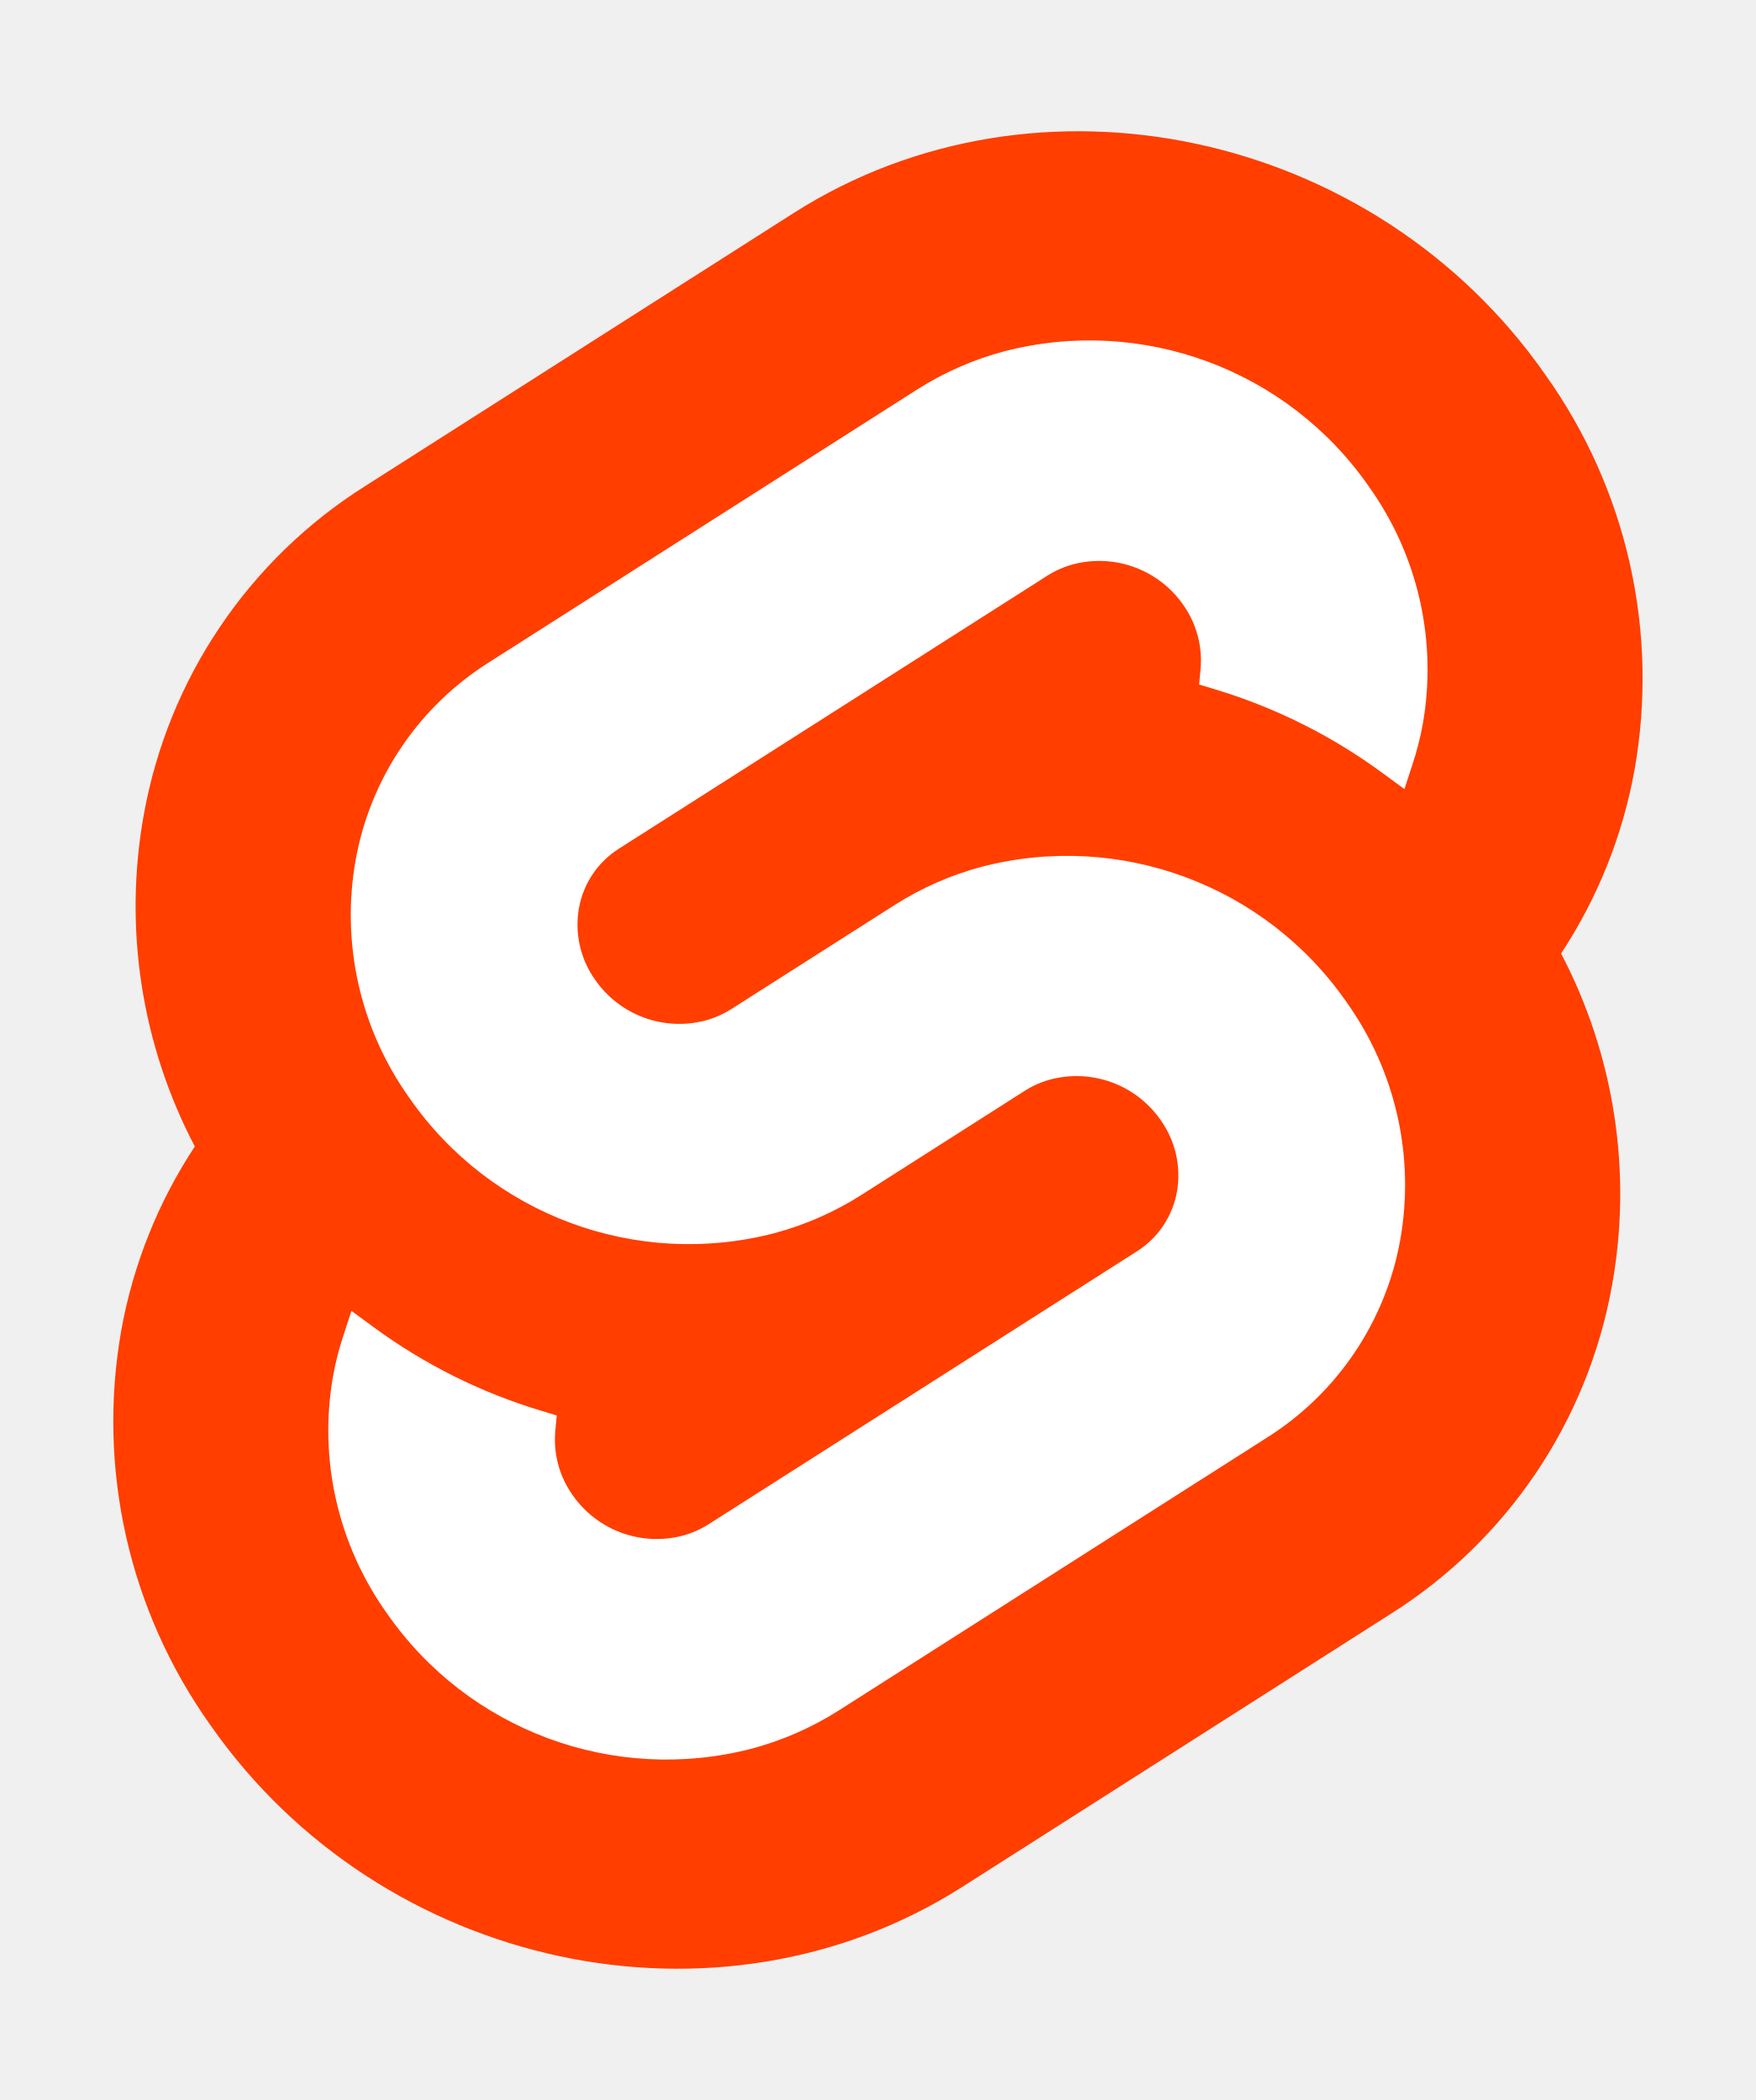
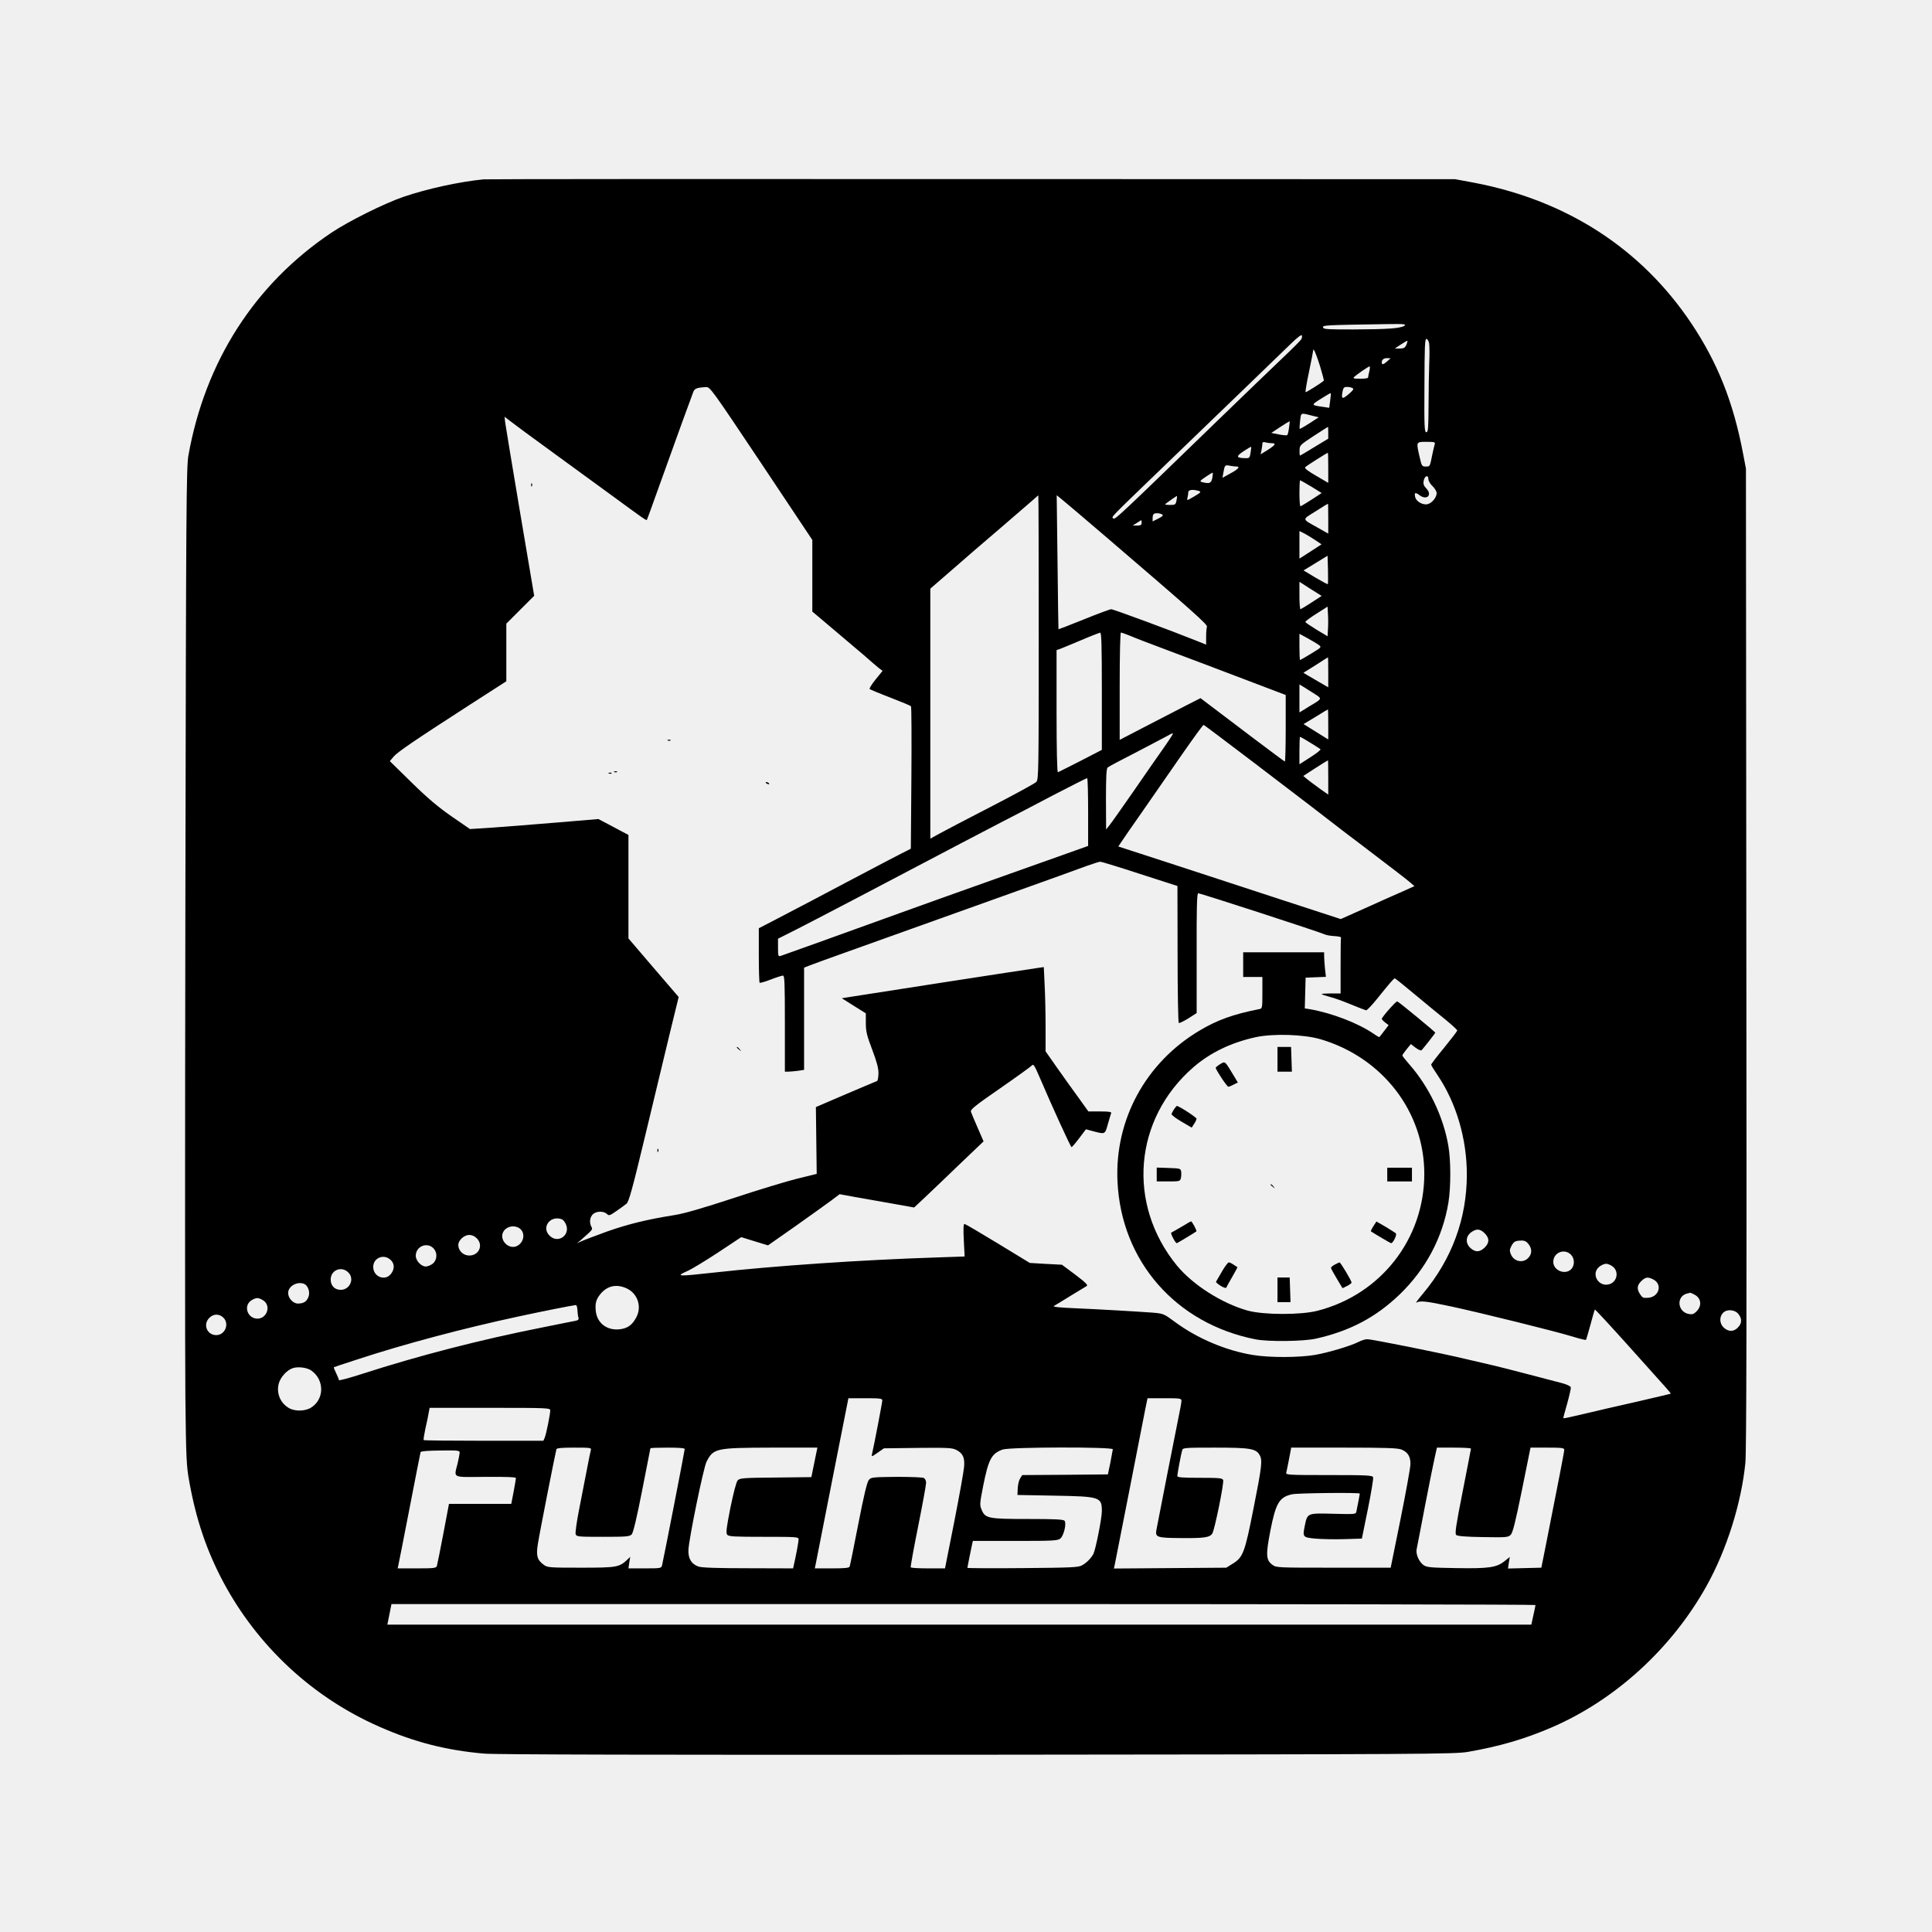
- <svg xmlns="http://www.w3.org/2000/svg" width="107" height="128" viewBox="0 0 107 128">
-   <path d="M94.157 22.819c-10.4-14.885-30.94-19.297-45.792-9.835L22.282 29.608A29.92 29.92 0 0 0 8.764 49.65a31.5 31.5 0 0 0 3.108 20.231 30 30 0 0 0-4.477 11.183 31.9 31.9 0 0 0 5.448 24.116c10.402 14.887 30.942 19.297 45.791 9.835l26.083-16.624A29.92 29.92 0 0 0 98.235 78.35a31.53 31.53 0 0 0-3.105-20.232 30 30 0 0 0 4.474-11.182 31.88 31.88 0 0 0-5.447-24.116" style="fill:#ff3e00" />
-   <path d="M45.817 106.582a20.72 20.72 0 0 1-22.237-8.243 19.17 19.17 0 0 1-3.277-14.503 18 18 0 0 1 .624-2.435l.49-1.498 1.337.981a33.6 33.6 0 0 0 10.203 5.098l.97.294-.09.968a5.85 5.85 0 0 0 1.052 3.878 6.24 6.24 0 0 0 6.695 2.485 5.8 5.8 0 0 0 1.603-.704L69.27 76.28a5.43 5.43 0 0 0 2.45-3.631 5.8 5.8 0 0 0-.987-4.371 6.24 6.24 0 0 0-6.698-2.487 5.7 5.7 0 0 0-1.6.704l-9.953 6.345a19 19 0 0 1-5.296 2.326 20.72 20.72 0 0 1-22.237-8.243 19.17 19.17 0 0 1-3.277-14.502 17.99 17.99 0 0 1 8.13-12.052l26.081-16.623a19 19 0 0 1 5.3-2.329 20.72 20.72 0 0 1 22.237 8.243 19.17 19.17 0 0 1 3.277 14.503 18 18 0 0 1-.624 2.435l-.49 1.498-1.337-.98a33.6 33.6 0 0 0-10.203-5.1l-.97-.294.09-.968a5.86 5.86 0 0 0-1.052-3.878 6.24 6.24 0 0 0-6.696-2.485 5.8 5.8 0 0 0-1.602.704L37.73 51.72a5.42 5.42 0 0 0-2.449 3.63 5.79 5.79 0 0 0 .986 4.372 6.24 6.24 0 0 0 6.698 2.486 5.8 5.8 0 0 0 1.602-.704l9.952-6.342a19 19 0 0 1 5.295-2.328 20.72 20.72 0 0 1 22.237 8.242 19.17 19.17 0 0 1 3.277 14.503 18 18 0 0 1-8.13 12.053l-26.081 16.622a19 19 0 0 1-5.3 2.328" style="fill:#fff" />
+ <svg xmlns="http://www.w3.org/2000/svg" version="1.0" width="1408pt" height="1408pt" viewBox="0 0 1408 1408" preserveAspectRatio="xMidYMid meet">
+   <g transform="translate(0,1408) scale(0.1,-0.1)" fill="#000000" stroke="none">
+     <path d="M3525 12773 c-174 -17 -411 -68 -586 -128 -137 -47 -399 -177 -524 -261 -558 -374 -920 -938 -1042 -1624 -15 -87 -17 -346 -22 -3235 -3 -1727 -3 -3360 0 -3630 5 -443 8 -502 28 -610 50 -280 127 -506 248 -734 251 -469 652 -842 1138 -1055 253 -112 487 -172 764 -196 78 -7 1265 -10 3591 -8 3296 3 3480 4 3580 21 228 40 408 92 606 177 465 200 877 576 1131 1032 147 264 254 604 283 898 8 83 10 1110 7 3680 l-3 3565 -21 110 c-71 375 -186 663 -378 950 -364 543 -906 894 -1580 1023 l-140 26 -3520 1 c-1936 1 -3538 0 -3560 -2z m6710 -1067 c-28 -19 -119 -26 -370 -27 -191 0 -220 1 -223 15 -4 16 10 17 463 24 128 2 147 0 130 -12z m-752 -99 c-4 -8 -66 -70 -138 -138 -71 -68 -265 -254 -430 -414 -774 -750 -789 -764 -802 -753 -14 12 -32 -7 362 373 137 132 387 373 555 535 168 162 339 327 380 367 48 47 76 67 78 58 2 -8 0 -21 -5 -28z m932 -29 c3 -18 4 -82 1 -143 -2 -60 -5 -199 -5 -307 -1 -171 -3 -198 -16 -198 -14 0 -16 40 -14 340 1 280 3 340 14 340 8 0 17 -15 20 -32z m-166 -12 c-10 -21 -19 -26 -48 -26 l-36 0 45 30 c24 16 46 28 47 26 2 -2 -2 -15 -8 -30z m-629 -154 c17 -57 30 -105 28 -106 -25 -22 -130 -87 -133 -84 -3 3 8 70 25 149 16 79 30 148 30 154 0 27 21 -21 50 -113z m485 31 c-18 -16 -31 -21 -33 -14 -8 23 8 41 35 41 l28 -1 -30 -26z m-126 -70 c-5 -21 -9 -41 -9 -45 0 -5 -26 -8 -57 -8 -49 0 -55 2 -43 14 19 18 103 75 111 76 4 0 3 -17 -2 -37z m-4431 -670 l372 -558 0 -261 0 -261 147 -124 c81 -68 184 -156 229 -194 44 -39 93 -81 108 -93 l28 -21 -51 -63 c-28 -34 -47 -66 -43 -70 4 -3 72 -32 151 -62 80 -31 147 -59 150 -63 4 -5 5 -240 3 -523 l-4 -515 -21 -11 c-28 -13 -225 -116 -452 -236 -194 -103 -295 -156 -502 -264 l-133 -69 0 -196 c0 -107 3 -198 6 -201 3 -3 39 7 80 23 41 16 82 29 90 29 12 0 14 -52 14 -350 l0 -350 24 0 c13 0 44 3 70 6 l46 7 0 372 0 373 43 17 c23 9 141 52 262 95 121 43 335 120 475 170 410 147 482 173 735 263 287 103 431 154 544 196 47 17 92 31 100 31 9 0 139 -40 289 -89 l273 -88 1 -497 c0 -273 4 -499 9 -501 4 -3 35 12 69 33 l61 39 0 437 c-1 326 2 436 11 436 18 0 879 -280 923 -300 11 -5 43 -11 70 -12 28 -2 49 -6 48 -10 -2 -5 -3 -98 -3 -208 l0 -200 -72 0 c-39 0 -69 -2 -66 -5 3 -3 29 -12 59 -20 30 -7 99 -32 154 -55 55 -23 105 -42 111 -43 6 -1 42 37 80 84 94 117 122 149 129 149 3 0 72 -55 153 -123 81 -67 182 -151 225 -185 42 -35 77 -67 77 -72 0 -5 -43 -61 -95 -125 -52 -63 -95 -119 -95 -124 0 -5 21 -39 47 -77 136 -202 213 -463 213 -724 0 -320 -109 -616 -319 -867 -35 -41 -57 -72 -50 -67 28 17 70 12 254 -27 226 -49 740 -176 880 -218 54 -17 101 -28 103 -26 2 2 17 52 33 111 15 58 30 108 32 110 2 3 112 -116 243 -262 131 -147 256 -286 276 -308 20 -23 36 -42 34 -43 -1 -1 -112 -27 -246 -58 -135 -30 -310 -71 -390 -90 -79 -19 -145 -33 -147 -31 -1 1 11 49 28 106 16 58 28 111 27 119 -2 9 -29 22 -68 32 -36 9 -146 38 -245 64 -99 26 -205 53 -235 60 -30 7 -125 29 -210 49 -186 45 -691 146 -726 146 -14 0 -41 -8 -62 -19 -59 -30 -220 -78 -317 -95 -114 -20 -332 -21 -453 -1 -197 32 -405 120 -568 240 -84 62 -85 62 -167 69 -125 9 -383 24 -567 32 -103 4 -159 10 -150 16 8 4 62 37 120 73 58 35 112 68 120 73 11 6 -9 26 -83 82 l-98 73 -117 6 -117 7 -233 142 c-128 78 -237 142 -243 142 -8 0 -9 -36 -5 -119 l6 -118 -203 -7 c-554 -18 -1181 -61 -1631 -111 -262 -29 -277 -28 -182 14 27 12 126 72 219 133 l169 112 97 -30 98 -30 200 140 c110 78 227 162 261 187 l61 46 98 -18 c54 -9 176 -31 272 -48 l173 -31 77 72 c42 39 155 148 252 241 l177 169 -43 99 c-24 54 -46 107 -49 117 -5 16 31 45 212 170 121 84 225 159 232 167 11 14 19 1 57 -87 89 -209 226 -508 232 -508 4 0 29 29 56 65 27 36 49 65 49 65 1 0 26 -7 56 -15 84 -22 83 -23 104 53 11 37 21 73 24 80 3 9 -17 12 -81 12 l-85 0 -74 103 c-41 56 -111 154 -156 218 l-82 117 0 178 c0 99 -3 237 -7 308 l-6 128 -36 -5 c-74 -10 -1289 -198 -1361 -210 l-75 -12 87 -55 88 -55 0 -71 c0 -61 7 -90 47 -195 35 -94 46 -136 45 -174 -1 -27 -5 -51 -10 -53 -4 -1 -106 -45 -227 -96 l-219 -94 3 -244 3 -243 -139 -34 c-76 -19 -286 -82 -466 -142 -226 -74 -360 -113 -430 -124 -201 -32 -336 -65 -493 -120 -87 -32 -172 -64 -189 -72 l-30 -14 25 21 c91 80 91 79 80 99 -16 31 -12 69 10 91 24 24 77 26 102 4 16 -16 21 -14 70 20 29 20 62 44 74 54 17 14 43 108 134 487 62 259 143 594 179 745 l67 274 -183 213 -183 214 0 377 0 377 -109 58 -110 58 -298 -25 c-164 -14 -375 -30 -468 -37 l-170 -11 -135 93 c-99 69 -177 135 -292 248 l-157 154 26 31 c28 34 145 114 551 376 l272 175 0 210 0 210 101 101 102 102 -103 609 c-56 334 -105 628 -108 652 l-5 44 39 -30 c21 -17 158 -118 304 -224 146 -106 345 -251 443 -323 221 -162 246 -180 251 -175 2 2 42 112 89 244 47 132 120 335 162 450 42 116 81 222 87 237 10 27 25 33 94 37 29 1 41 -16 402 -556z m4310 548 c10 -6 2 -17 -30 -44 -46 -39 -54 -36 -44 19 6 29 11 34 34 34 15 0 33 -4 40 -9z m-164 -91 l-7 -52 -46 7 c-87 12 -88 13 -14 59 37 24 69 42 71 41 2 -2 0 -26 -4 -55z m-121 -112 l38 -9 -68 -44 c-37 -24 -69 -42 -71 -40 -2 2 -1 28 3 59 8 62 0 59 98 34z m-179 -85 c-3 -27 -9 -51 -13 -54 -3 -3 -31 -1 -61 5 l-55 11 65 43 c36 23 66 42 68 42 2 0 0 -21 -4 -47z m286 -36 l0 -44 -101 -61 c-55 -34 -102 -62 -105 -62 -2 0 -4 17 -3 38 0 36 3 39 102 104 56 36 103 67 105 67 1 1 2 -19 2 -42z m-412 -77 c35 0 26 -14 -29 -49 l-52 -32 7 32 c3 17 6 38 6 46 0 11 7 14 23 9 12 -3 32 -6 45 -6z m1188 -7 c-3 -10 -10 -40 -16 -68 -20 -99 -18 -95 -49 -95 -28 0 -30 3 -45 69 -26 113 -27 111 50 111 58 0 65 -2 60 -17z m-1342 -62 c-6 -38 -9 -41 -38 -40 -67 1 -71 12 -14 50 29 19 54 34 56 33 1 -1 0 -20 -4 -43z m566 -110 l0 -110 -89 52 c-67 39 -86 55 -78 63 11 11 158 104 164 104 2 0 3 -49 3 -109z m-668 9 c30 0 10 -21 -52 -54 l-51 -28 7 39 c9 53 12 56 46 49 17 -3 39 -6 50 -6z m-177 -84 c-8 -38 -21 -43 -73 -30 -21 6 -19 9 25 39 26 18 49 31 51 30 2 -2 0 -19 -3 -39z m1575 -9 c0 -12 14 -35 30 -50 17 -16 30 -39 30 -51 0 -31 -34 -72 -65 -80 -34 -9 -83 18 -91 50 -9 35 0 39 33 14 52 -38 93 3 48 50 -20 21 -24 33 -19 58 7 36 34 44 34 9z m-854 -53 l76 -47 -73 -48 c-41 -26 -77 -48 -81 -49 -5 0 -8 43 -8 95 0 52 2 95 5 95 2 0 39 -21 81 -46z m-819 -32 c19 -6 15 -11 -34 -40 -53 -31 -55 -32 -49 -10 3 13 6 31 6 41 0 18 33 22 77 9z m-1167 -1066 c0 -972 -1 -1035 -17 -1054 -10 -11 -160 -93 -333 -182 -173 -89 -343 -178 -377 -197 l-63 -35 0 911 0 911 158 137 c87 76 247 215 357 308 109 94 215 185 234 202 20 18 37 33 38 33 2 0 3 -465 3 -1034z m500 723 c609 -522 732 -631 726 -646 -3 -8 -6 -41 -6 -73 l0 -58 -67 27 c-187 75 -608 231 -625 231 -9 0 -98 -33 -199 -74 -101 -41 -185 -73 -185 -72 -1 0 -4 221 -7 489 l-6 488 37 -30 c20 -16 170 -143 332 -282z m504 273 c-6 -30 -10 -32 -47 -32 -22 0 -38 2 -36 5 12 11 84 62 87 60 1 -1 -1 -16 -4 -33z m1106 -131 l0 -110 -72 41 c-123 69 -122 58 -21 121 48 31 89 56 91 56 1 1 2 -48 2 -108z m-1211 30 c11 -7 4 -14 -27 -30 l-42 -21 0 23 c0 13 3 27 7 30 9 10 45 8 62 -2z m-149 -61 c0 -16 -7 -20 -32 -20 l-33 0 30 19 c17 11 31 20 33 20 1 1 2 -8 2 -19z m1268 -128 l43 -29 -23 -15 c-13 -8 -49 -32 -80 -52 l-58 -37 0 101 0 100 38 -19 c20 -11 56 -33 80 -49z m89 -319 c-3 -2 -43 20 -91 48 l-86 52 87 53 88 54 3 -101 c1 -56 1 -103 -1 -106z m-119 -134 c-40 -26 -76 -48 -80 -49 -5 0 -8 45 -8 100 l0 100 81 -52 81 -51 -74 -48z m120 -193 l-3 -53 -80 48 c-44 27 -81 52 -82 56 -2 4 34 31 80 60 l82 52 3 -55 c2 -30 2 -78 0 -108z m-1648 -453 l0 -428 -155 -80 c-86 -44 -160 -81 -165 -83 -6 -2 -10 159 -10 443 l0 447 31 11 c17 7 86 35 152 63 67 29 128 52 135 53 9 1 12 -91 12 -426z m207 403 c32 -14 159 -63 283 -109 124 -46 366 -138 537 -203 l313 -119 0 -242 c0 -134 -3 -243 -6 -243 -3 0 -107 78 -232 172 -125 95 -262 199 -305 231 l-78 59 -112 -57 c-62 -32 -194 -100 -294 -152 l-183 -95 0 391 c0 236 4 391 9 391 5 0 36 -11 68 -24z m1374 -66 c21 -17 21 -17 -55 -63 -42 -26 -79 -47 -81 -47 -3 0 -5 43 -5 96 l0 95 59 -32 c33 -18 69 -40 82 -49z m69 -199 l0 -110 -57 33 c-32 18 -73 42 -91 53 l-33 20 53 33 c29 18 69 43 88 56 19 12 36 23 38 23 1 1 2 -48 2 -108z m-93 -162 c46 -29 45 -33 -17 -70 -14 -8 -42 -25 -62 -38 l-38 -23 0 102 0 102 38 -23 c20 -13 56 -35 79 -50z m93 -218 l0 -110 -90 56 -90 56 88 53 c48 30 88 54 90 54 1 0 2 -49 2 -109z m-538 -282 c373 -284 507 -387 615 -471 34 -26 101 -78 150 -114 264 -201 341 -260 370 -285 l31 -27 -91 -41 c-51 -22 -172 -76 -269 -120 l-177 -79 -423 138 c-233 76 -597 195 -810 265 l-388 126 18 27 c9 15 80 117 157 227 77 111 208 299 290 418 83 119 153 216 157 214 4 -1 170 -126 370 -278z m-659 114 c-38 -54 -138 -197 -221 -318 -84 -121 -163 -233 -177 -250 l-24 -30 -1 221 c0 166 3 224 13 231 6 6 102 57 212 113 110 57 213 112 230 121 16 10 31 16 33 14 3 -2 -27 -48 -65 -102z m1065 35 c37 -23 71 -44 75 -48 5 -4 -28 -30 -72 -58 l-81 -52 0 100 c0 55 2 100 5 100 3 0 36 -19 73 -42z m132 -253 l0 -126 -61 43 c-33 24 -74 54 -91 68 l-30 25 88 57 c49 31 90 57 92 57 1 1 2 -55 2 -124z m-1750 -252 l0 -248 -188 -67 c-103 -36 -353 -126 -557 -198 -203 -72 -480 -171 -615 -220 -435 -157 -865 -312 -882 -317 -16 -5 -18 2 -18 60 l0 66 143 72 c116 59 673 350 1192 624 55 29 177 92 270 141 94 48 276 143 405 211 129 67 238 122 243 122 4 1 7 -110 7 -246z m-3835 -2969 c10 -4 23 -21 30 -38 33 -79 -60 -142 -120 -81 -62 61 6 151 90 119z m-306 -68 c38 -30 32 -92 -13 -122 -66 -43 -150 46 -102 108 26 34 81 41 115 14z m7025 -28 c41 -37 43 -72 8 -108 -37 -37 -70 -38 -106 -5 -42 39 -33 95 19 123 30 17 51 14 79 -10z m-7339 -43 c49 -49 16 -125 -55 -125 -44 0 -80 35 -80 77 0 34 42 73 80 73 19 0 40 -9 55 -25z m7664 -41 c27 -34 27 -72 -1 -101 -38 -41 -105 -28 -127 26 -10 24 -10 34 3 59 18 34 28 40 73 41 23 1 37 -6 52 -25z m-7976 -36 c26 -31 22 -82 -9 -107 -15 -12 -38 -21 -51 -21 -33 0 -73 42 -73 78 0 71 87 105 133 50z m8284 -40 c29 -27 31 -80 3 -108 -44 -44 -130 -9 -130 54 0 66 78 100 127 54z m-8600 -40 c29 -27 30 -67 2 -102 -43 -55 -129 -21 -129 51 0 66 77 98 127 51z m8907 -49 c45 -35 32 -108 -22 -127 -81 -28 -142 75 -76 127 15 12 37 21 49 21 12 0 34 -9 49 -21z m-9217 -41 c49 -45 14 -128 -54 -128 -44 0 -73 30 -73 75 0 68 77 101 127 53z m9513 -53 c67 -35 41 -127 -38 -133 -38 -3 -43 0 -62 30 -23 38 -19 64 16 96 29 26 45 27 84 7z m-9835 -31 c29 -11 46 -58 34 -93 -13 -36 -35 -51 -78 -51 -35 0 -71 39 -71 77 0 49 64 86 115 67z m2351 -33 c80 -36 113 -132 72 -210 -30 -58 -65 -83 -126 -89 -91 -8 -160 46 -170 133 -6 57 2 86 35 126 50 59 116 73 189 40z m7783 -46 c49 -25 56 -81 15 -122 -20 -20 -31 -24 -57 -19 -83 16 -92 129 -12 149 11 2 21 5 23 6 2 0 16 -6 31 -14z m-10425 -46 c52 -41 19 -129 -48 -129 -69 0 -103 87 -50 129 15 12 37 21 49 21 12 0 34 -9 49 -21z m2284 -65 c1 -20 4 -45 7 -55 5 -13 0 -20 -17 -24 -13 -2 -125 -25 -250 -50 -448 -89 -895 -204 -1310 -338 -93 -30 -168 -50 -168 -45 0 5 -9 28 -20 50 -11 23 -19 42 -17 44 1 1 79 27 172 57 337 111 774 227 1170 312 161 35 397 82 421 84 6 1 11 -15 12 -35z m8461 -30 c28 -35 26 -69 -4 -99 -30 -31 -66 -32 -101 -2 -32 28 -36 78 -8 108 27 30 87 26 113 -7z m-11042 -26 c47 -44 14 -128 -51 -128 -67 0 -99 77 -51 125 30 31 71 32 102 3z m643 -387 c96 -69 94 -210 -4 -270 -44 -27 -120 -28 -163 -1 -61 37 -89 107 -72 175 12 48 60 101 105 115 39 12 104 3 134 -19z m4160 -217 c0 -14 -60 -328 -75 -391 -5 -21 -3 -21 41 10 l46 32 246 3 c220 2 251 1 282 -15 47 -24 62 -56 56 -123 -2 -30 -34 -209 -71 -397 l-68 -343 -123 0 c-67 0 -125 3 -127 8 -2 4 22 138 54 297 32 160 58 302 58 317 1 16 -6 31 -17 37 -9 5 -100 8 -201 8 -175 -2 -184 -3 -200 -24 -12 -14 -37 -119 -76 -320 -32 -164 -60 -304 -63 -310 -3 -10 -38 -13 -129 -13 l-125 0 6 28 c3 15 58 294 122 620 l117 592 124 0 c106 0 123 -2 123 -16z m2180 -4 c0 -11 -9 -62 -20 -113 -18 -89 -153 -773 -163 -830 -8 -50 8 -55 173 -56 176 -2 216 4 235 33 17 27 87 370 79 390 -5 14 -31 16 -170 16 -125 0 -164 3 -164 13 0 15 28 166 36 190 5 16 25 17 239 17 257 0 300 -7 326 -56 20 -38 15 -82 -46 -389 -63 -320 -76 -354 -150 -400 l-48 -30 -410 -3 -409 -3 6 28 c3 15 51 258 106 538 55 281 107 547 116 593 l17 82 123 0 c118 0 124 -1 124 -20z m-4600 -69 c0 -27 -29 -172 -40 -198 l-10 -23 -433 0 c-239 0 -436 2 -439 5 -3 3 3 40 12 83 10 42 21 94 24 115 l7 37 439 0 c425 0 440 -1 440 -19z m296 -288 c-3 -10 -16 -76 -30 -148 -14 -71 -39 -201 -56 -288 -17 -86 -28 -166 -25 -177 6 -19 16 -20 199 -20 175 0 194 2 210 18 11 13 37 122 76 321 33 166 60 304 60 306 0 3 56 5 125 5 87 0 125 -3 125 -11 0 -11 -152 -792 -165 -846 -5 -22 -9 -23 -125 -23 l-120 0 6 42 7 42 -23 -22 c-58 -54 -77 -57 -337 -57 -229 0 -243 1 -270 21 -49 36 -57 66 -43 153 12 78 128 666 135 689 3 9 38 12 130 12 116 0 126 -1 121 -17z m1629 -90 l-22 -108 -260 -3 c-237 -2 -262 -4 -277 -21 -10 -11 -30 -88 -53 -199 -29 -148 -34 -184 -23 -197 11 -13 51 -15 266 -15 244 0 254 -1 254 -19 0 -17 -19 -119 -35 -188 l-5 -23 -328 1 c-226 0 -337 4 -361 12 -52 18 -76 58 -74 120 3 80 110 602 132 644 50 98 67 102 472 103 l336 0 -22 -107z m2175 95 c-1 -7 -9 -51 -18 -98 l-18 -85 -312 -3 -312 -2 -16 -25 c-8 -13 -16 -46 -17 -72 l-2 -48 270 -5 c334 -6 345 -10 345 -114 0 -51 -45 -277 -61 -309 -17 -33 -50 -67 -84 -85 -26 -15 -80 -17 -432 -20 -222 -2 -403 -1 -403 2 0 5 27 137 35 174 l5 22 309 0 c280 0 311 2 329 18 25 21 46 111 30 129 -8 10 -72 13 -265 13 -291 0 -313 4 -339 67 -15 35 -14 45 11 173 39 196 61 237 142 266 53 19 803 20 803 2z m2104 -2 c46 -19 66 -52 65 -106 0 -25 -33 -205 -72 -400 l-72 -355 -417 0 c-407 0 -417 0 -445 21 -47 35 -49 71 -15 248 40 203 65 245 158 266 39 9 494 14 494 5 0 -4 -14 -77 -25 -131 -4 -20 -9 -20 -168 -16 -189 5 -189 5 -207 -83 -18 -87 -17 -89 75 -98 44 -4 139 -6 210 -4 l130 4 44 216 c24 118 41 223 38 231 -6 14 -44 16 -322 16 -297 0 -316 1 -311 18 2 9 10 44 16 77 6 33 13 70 16 83 l4 22 386 0 c306 0 391 -3 418 -14z m506 7 c0 -3 -27 -144 -60 -311 -49 -248 -58 -308 -48 -318 9 -9 66 -14 195 -16 172 -3 184 -2 203 17 15 16 33 88 82 328 l62 307 123 0 c105 0 123 -2 123 -16 0 -14 -44 -240 -134 -694 l-33 -165 -122 -3 -121 -3 6 42 7 42 -39 -31 c-58 -46 -114 -54 -352 -50 -181 3 -212 5 -236 21 -33 22 -59 79 -52 116 3 14 31 157 61 316 31 160 63 320 72 358 l15 67 124 0 c68 0 124 -3 124 -7z m-7370 -30 c-1 -10 -7 -45 -15 -78 -27 -110 -47 -100 205 -98 154 1 220 -2 220 -9 0 -6 -8 -51 -17 -100 l-17 -88 -227 0 -227 0 -41 -217 c-23 -120 -44 -226 -47 -235 -5 -16 -21 -18 -146 -18 l-140 0 5 23 c3 12 40 200 82 417 42 217 78 400 80 407 3 7 48 11 144 12 130 2 141 0 141 -16z m7840 -1110 c0 -7 -11 -57 -25 -120 l-5 -23 -4169 0 -4168 0 15 75 15 75 4168 0 c2293 0 4169 -3 4169 -7z" />
+     <path d="M3871 10544 c0 -11 3 -14 6 -6 3 7 2 16 -1 19 -3 4 -6 -2 -5 -13z" />
+     <path d="M4868 8683 c7 -3 16 -2 19 1 4 3 -2 6 -13 5 -11 0 -14 -3 -6 -6z" />
+     <path d="M4478 8453 c7 -3 16 -2 19 1 4 3 -2 6 -13 5 -11 0 -14 -3 -6 -6z" />
+     <path d="M4438 8443 c7 -3 16 -2 19 1 4 3 -2 6 -13 5 -11 0 -14 -3 -6 -6z" />
+     <path d="M5580 8376 c0 -2 7 -7 16 -10 8 -3 12 -2 9 4 -6 10 -25 14 -25 6z" />
+     <path d="M9060 7050 l0 -90 70 0 70 0 0 -115 c0 -111 -1 -115 -22 -119 -188 -37 -306 -79 -435 -156 -393 -233 -620 -650 -599 -1100 27 -582 426 -1037 1007 -1151 93 -18 347 -15 438 5 249 56 437 155 611 322 192 185 314 416 356 671 18 114 18 308 -1 414 -37 213 -141 429 -284 592 -28 32 -51 61 -51 65 0 4 14 24 31 45 l31 38 35 -27 c19 -14 38 -22 43 -18 20 22 100 124 100 128 0 6 -266 225 -277 228 -9 3 -113 -115 -113 -128 0 -3 11 -15 25 -26 l25 -19 -32 -42 c-18 -23 -34 -44 -35 -45 -1 -2 -21 9 -45 26 -112 76 -301 149 -461 177 l-38 6 3 112 3 112 74 3 74 3 -7 61 c-3 33 -6 74 -6 89 l0 29 -295 0 -295 0 0 -90z m565 -544 c451 -134 755 -528 755 -981 0 -474 -317 -880 -780 -998 -123 -31 -388 -30 -505 1 -188 52 -401 187 -518 329 -366 448 -315 1068 121 1446 123 106 272 178 452 218 129 28 352 21 475 -15z" />
+     <path d="M9310 6360 l0 -90 53 0 52 0 -3 90 -3 90 -50 0 -49 0 0 -90z" />
+     <path d="M8888 6322 c-16 -10 -28 -20 -28 -24 0 -14 82 -138 92 -138 5 0 22 7 39 16 l30 15 -22 37 c-77 127 -68 120 -111 94z" />
+     <path d="M8556 5996 c-8 -14 -17 -29 -18 -35 -2 -6 31 -31 72 -55 l75 -44 17 27 c10 14 18 31 18 38 0 10 -128 93 -143 93 -3 0 -12 -11 -21 -24z" />
+     <path d="M8430 5520 l0 -50 85 0 c81 0 85 1 91 24 3 13 4 35 2 47 -3 23 -7 24 -90 27 l-88 3 0 -51z" />
+     <path d="M10110 5520 l0 -50 90 0 90 0 0 50 0 50 -90 0 -90 0 0 -50z" />
+     <path d="M9260 5446 c0 -2 8 -10 18 -17 15 -13 16 -12 3 4 -13 16 -21 21 -21 13z" />
+     <path d="M8610 5139 c-36 -21 -69 -40 -74 -42 -9 -3 30 -77 40 -77 4 0 135 79 143 86 5 5 -32 74 -39 73 -3 0 -34 -18 -70 -40z" />
+     <path d="M10009 5144 c-12 -19 -20 -36 -18 -38 29 -19 142 -86 147 -86 15 0 44 62 35 71 -6 6 -40 27 -76 49 l-66 38 -22 -34z" />
+     <path d="M8905 4813 c-22 -37 -41 -70 -43 -74 -2 -4 14 -17 34 -30 21 -13 39 -18 41 -13 2 5 21 41 43 78 22 38 39 70 38 71 -40 27 -54 35 -63 35 -6 0 -29 -30 -50 -67z" />
+     <path d="M9728 4864 c-16 -8 -28 -19 -28 -24 0 -5 19 -40 42 -78 l42 -70 33 16 c18 9 33 20 33 25 0 13 -80 147 -88 147 -4 -1 -19 -8 -34 -16z" />
+     <path d="M9310 4680 l0 -90 48 0 47 0 -3 90 -3 90 -45 0 -44 0 0 -90z" />
+     <path d="M5370 6446 c0 -2 8 -10 18 -17 15 -13 16 -12 3 4 -13 16 -21 21 -21 13z" />
+     <path d="M4791 5694 c0 -11 3 -14 6 -6 3 7 2 16 -1 19 -3 4 -6 -2 -5 -13z" />
+   </g>
</svg>
